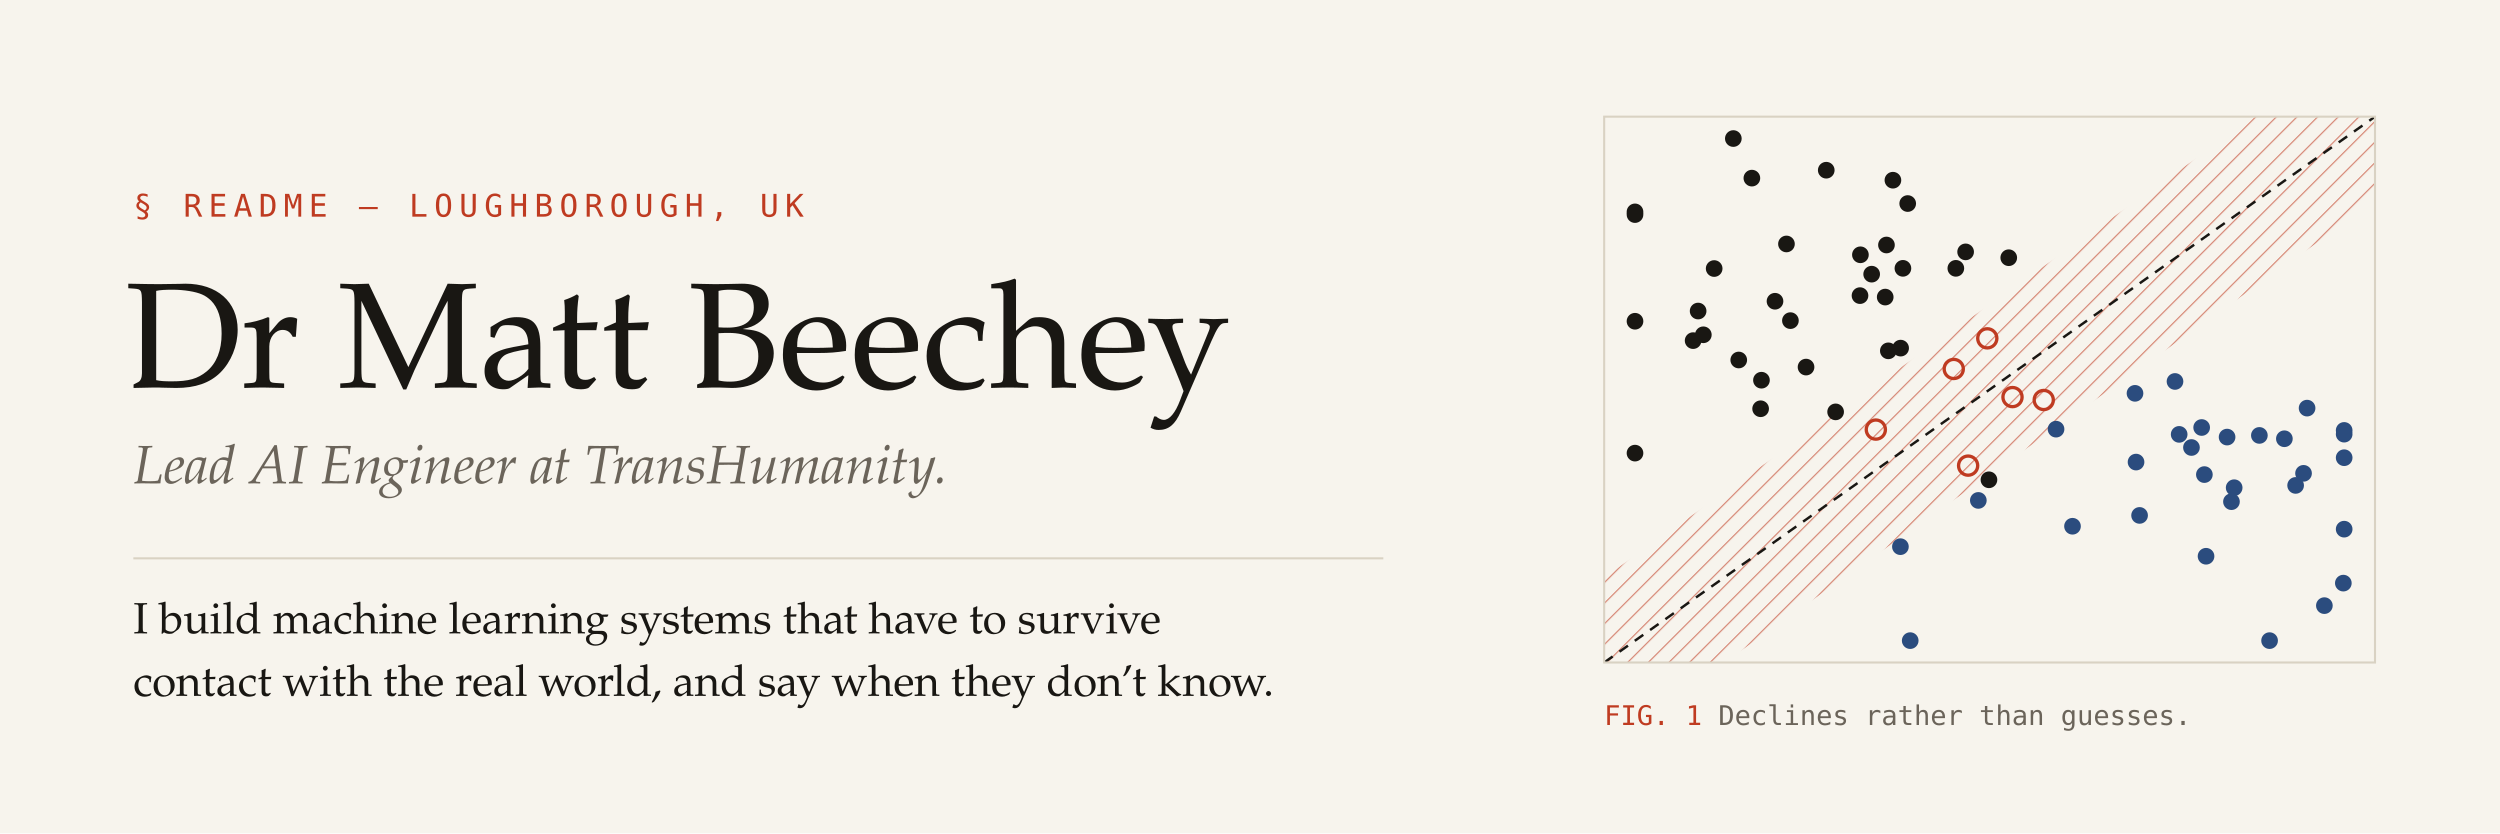
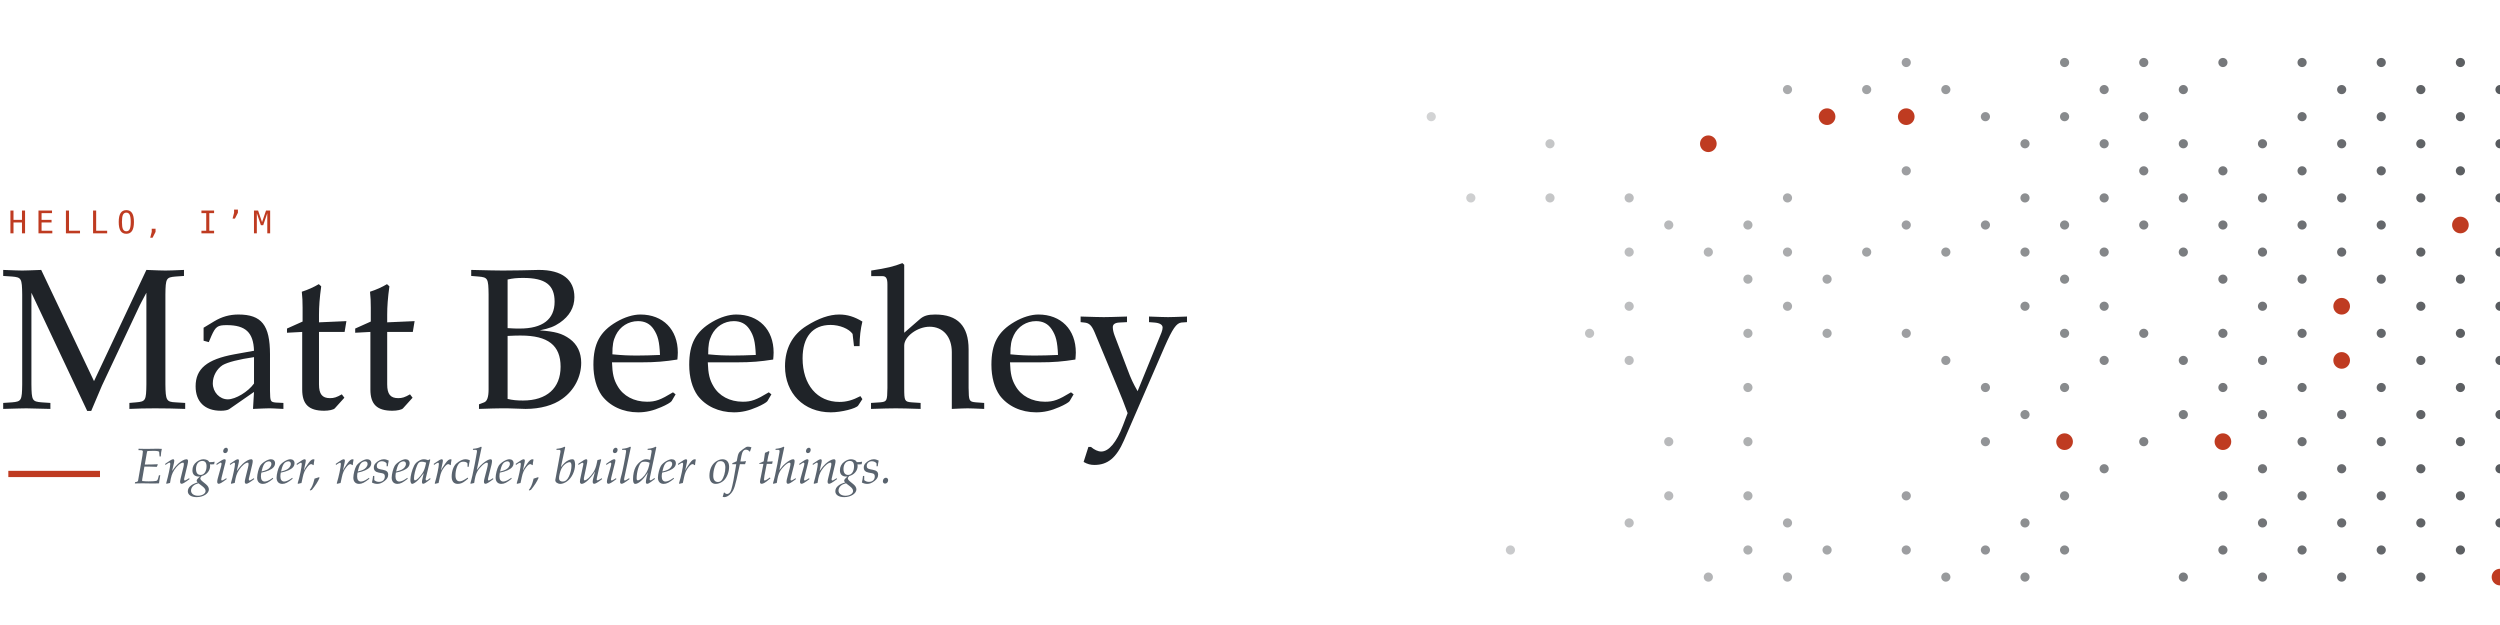
- <svg xmlns="http://www.w3.org/2000/svg" width="1200" height="400" viewBox="0 0 1200 400" role="img" aria-label="Dr Matt Beechey. Lead AI Engineer. Machine learning, evidence theory, and systems that survive the real world.">
-   <rect width="1200" height="400" fill="#F7F4ED" />
-   <defs>
-     <pattern id="h" width="7" height="7" patternUnits="userSpaceOnUse" patternTransform="rotate(45)">
-       <line x1="0" y1="0" x2="0" y2="7" stroke="#BF3B21" stroke-width="1.2" opacity=".55" />
-     </pattern>
-     <clipPath id="c">
-       <rect x="770" y="56" width="370" height="262" />
-     </clipPath>
-   </defs>
-   <text x="64" y="104" font-family="ui-monospace, SFMono-Regular, Menlo, Consolas, monospace" font-size="15" letter-spacing="3" fill="#BF3B21">§ README — LOUGHBOROUGH, UK</text>
-   <text x="60" y="186" font-family="Iowan Old Style, Palatino Linotype, Palatino, Georgia, serif" font-size="72" fill="#191713">Dr Matt Beechey</text>
-   <text x="64" y="232" font-family="Iowan Old Style, Palatino Linotype, Palatino, Georgia, serif" font-style="italic" font-size="26" fill="#6B645A">Lead AI Engineer at TransHumanity.</text>
-   <line x1="64" y1="268" x2="664" y2="268" stroke="#D9D2C3" />
-   <text x="64" y="304" font-family="Iowan Old Style, Palatino Linotype, Palatino, Georgia, serif" font-size="21" fill="#191713">I build machine learning systems that have to survive</text>
-   <text x="64" y="334" font-family="Iowan Old Style, Palatino Linotype, Palatino, Georgia, serif" font-size="21" fill="#191713">contact with the real world, and say when they don’t know.</text>
-   <g clip-path="url(#c)">
-     <polygon points="770.0,358.8 1140.0,96.8 1140.0,15.2 770.0,277.2" fill="url(#h)" />
-     <line x1="770" y1="318" x2="1140" y2="56" stroke="#191713" stroke-width="1.2" stroke-dasharray="5 4" />
-   </g>
-   <rect x="770" y="56" width="370" height="262" fill="none" stroke="#D9D2C3" />
-   <circle cx="857.5" cy="117.1" r="4" fill="#191713" />
-   <circle cx="859.4" cy="153.9" r="4" fill="#191713" />
-   <circle cx="815.1" cy="149.3" r="4" fill="#191713" />
-   <circle cx="943.5" cy="120.9" r="4" fill="#191713" />
-   <circle cx="938.8" cy="128.8" r="4" fill="#191713" />
-   <circle cx="898.4" cy="131.6" r="4" fill="#191713" />
-   <circle cx="784.8" cy="101.7" r="4" fill="#191713" />
-   <circle cx="905.5" cy="117.6" r="4" fill="#191713" />
-   <circle cx="784.8" cy="217.5" r="4" fill="#191713" />
-   <circle cx="817.6" cy="160.7" r="4" fill="#191713" />
-   <circle cx="892.8" cy="141.9" r="4" fill="#191713" />
-   <circle cx="906.4" cy="168.4" r="4" fill="#191713" />
-   <circle cx="893.0" cy="122.3" r="4" fill="#191713" />
-   <circle cx="832.0" cy="66.5" r="4" fill="#191713" />
-   <circle cx="908.6" cy="86.5" r="4" fill="#191713" />
-   <circle cx="834.6" cy="172.8" r="4" fill="#191713" />
-   <circle cx="852.0" cy="144.6" r="4" fill="#191713" />
-   <circle cx="913.4" cy="128.8" r="4" fill="#191713" />
-   <circle cx="845.5" cy="182.5" r="4" fill="#191713" />
-   <circle cx="840.9" cy="85.5" r="4" fill="#191713" />
-   <circle cx="822.8" cy="128.9" r="4" fill="#191713" />
-   <circle cx="900.4" cy="206.2" r="4.6" fill="none" stroke="#BF3B21" stroke-width="1.6" />
-   <circle cx="876.6" cy="81.7" r="4" fill="#191713" />
-   <circle cx="784.8" cy="154.2" r="4" fill="#191713" />
-   <circle cx="866.9" cy="176.2" r="4" fill="#191713" />
-   <circle cx="904.9" cy="142.6" r="4" fill="#191713" />
-   <circle cx="784.8" cy="103.0" r="4" fill="#191713" />
-   <circle cx="915.7" cy="97.7" r="4" fill="#191713" />
-   <circle cx="964.2" cy="123.7" r="4" fill="#191713" />
-   <circle cx="881.1" cy="197.7" r="4" fill="#191713" />
-   <circle cx="912.3" cy="167.1" r="4" fill="#191713" />
-   <circle cx="845.1" cy="196.2" r="4" fill="#191713" />
-   <circle cx="812.7" cy="163.5" r="4" fill="#191713" />
-   <circle cx="954.7" cy="230.3" r="4" fill="#191713" />
-   <circle cx="944.7" cy="223.5" r="4.6" fill="none" stroke="#BF3B21" stroke-width="1.6" />
-   <circle cx="1125.2" cy="208.4" r="4" fill="#2B4C7E" />
-   <circle cx="916.9" cy="307.5" r="4" fill="#2B4C7E" />
-   <circle cx="1058.9" cy="267.0" r="4" fill="#2B4C7E" />
-   <circle cx="966.0" cy="190.6" r="4.6" fill="none" stroke="#BF3B21" stroke-width="1.6" />
-   <circle cx="1105.7" cy="227.2" r="4" fill="#2B4C7E" />
-   <circle cx="1051.9" cy="214.8" r="4" fill="#2B4C7E" />
-   <circle cx="1125.2" cy="206.6" r="4" fill="#2B4C7E" />
-   <circle cx="1069.0" cy="209.8" r="4" fill="#2B4C7E" />
-   <circle cx="937.8" cy="177.1" r="4.6" fill="none" stroke="#BF3B21" stroke-width="1.6" />
-   <circle cx="1096.5" cy="210.6" r="4" fill="#2B4C7E" />
-   <circle cx="912.2" cy="262.4" r="4" fill="#2B4C7E" />
-   <circle cx="1089.4" cy="307.5" r="4" fill="#2B4C7E" />
-   <circle cx="1024.8" cy="188.8" r="4" fill="#2B4C7E" />
-   <circle cx="953.9" cy="162.4" r="4.6" fill="none" stroke="#BF3B21" stroke-width="1.6" />
-   <circle cx="1071.1" cy="240.8" r="4" fill="#2B4C7E" />
-   <circle cx="1056.8" cy="205.2" r="4" fill="#2B4C7E" />
-   <circle cx="1044.0" cy="183.1" r="4" fill="#2B4C7E" />
-   <circle cx="994.8" cy="252.6" r="4" fill="#2B4C7E" />
-   <circle cx="1101.9" cy="233.0" r="4" fill="#2B4C7E" />
-   <circle cx="981.0" cy="192.0" r="4.6" fill="none" stroke="#BF3B21" stroke-width="1.6" />
-   <circle cx="1125.2" cy="254.0" r="4" fill="#2B4C7E" />
-   <circle cx="949.6" cy="240.2" r="4" fill="#2B4C7E" />
-   <circle cx="1027.0" cy="247.4" r="4" fill="#2B4C7E" />
-   <circle cx="1124.8" cy="279.9" r="4" fill="#2B4C7E" />
-   <circle cx="1115.7" cy="290.7" r="4" fill="#2B4C7E" />
-   <circle cx="986.9" cy="206.0" r="4" fill="#2B4C7E" />
-   <circle cx="1107.4" cy="195.9" r="4" fill="#2B4C7E" />
-   <circle cx="1058.1" cy="227.8" r="4" fill="#2B4C7E" />
-   <circle cx="1046.0" cy="208.5" r="4" fill="#2B4C7E" />
-   <circle cx="1025.3" cy="221.8" r="4" fill="#2B4C7E" />
-   <circle cx="1072.4" cy="234.1" r="4" fill="#2B4C7E" />
-   <circle cx="1084.5" cy="209.0" r="4" fill="#2B4C7E" />
-   <circle cx="1125.2" cy="219.7" r="4" fill="#2B4C7E" />
-   <text x="770" y="348" font-family="ui-monospace, SFMono-Regular, Menlo, Consolas, monospace" font-size="13" fill="#6B645A">
-     <tspan fill="#BF3B21">FIG. 1</tspan>  Declines rather than guesses.</text>
+ <svg xmlns="http://www.w3.org/2000/svg" width="1200" height="300" viewBox="0 0 1200 300" role="img" aria-label="Matt Beechey">
+   <circle cx="687" cy="56" r="2.2" fill="#1F2328" opacity="0.2" />
+   <circle cx="706" cy="95" r="2.2" fill="#1F2328" opacity="0.22" />
+   <circle cx="725" cy="264" r="2.2" fill="#1F2328" opacity="0.24" />
+   <circle cx="744" cy="69" r="2.2" fill="#1F2328" opacity="0.26" />
+   <circle cx="744" cy="95" r="2.2" fill="#1F2328" opacity="0.26" />
+   <circle cx="763" cy="160" r="2.2" fill="#1F2328" opacity="0.28" />
+   <circle cx="782" cy="95" r="2.2" fill="#1F2328" opacity="0.3" />
+   <circle cx="782" cy="121" r="2.2" fill="#1F2328" opacity="0.3" />
+   <circle cx="782" cy="147" r="2.2" fill="#1F2328" opacity="0.3" />
+   <circle cx="782" cy="173" r="2.2" fill="#1F2328" opacity="0.3" />
+   <circle cx="782" cy="251" r="2.2" fill="#1F2328" opacity="0.3" />
+   <circle cx="801" cy="108" r="2.2" fill="#1F2328" opacity="0.32" />
+   <circle cx="801" cy="212" r="2.2" fill="#1F2328" opacity="0.32" />
+   <circle cx="801" cy="238" r="2.2" fill="#1F2328" opacity="0.32" />
+   <circle cx="820" cy="69" r="4" fill="#BF3B21" />
+   <circle cx="820" cy="121" r="2.2" fill="#1F2328" opacity="0.34" />
+   <circle cx="820" cy="277" r="2.2" fill="#1F2328" opacity="0.34" />
+   <circle cx="839" cy="108" r="2.2" fill="#1F2328" opacity="0.36" />
+   <circle cx="839" cy="134" r="2.2" fill="#1F2328" opacity="0.36" />
+   <circle cx="839" cy="160" r="2.2" fill="#1F2328" opacity="0.36" />
+   <circle cx="839" cy="186" r="2.2" fill="#1F2328" opacity="0.36" />
+   <circle cx="839" cy="212" r="2.2" fill="#1F2328" opacity="0.36" />
+   <circle cx="839" cy="238" r="2.2" fill="#1F2328" opacity="0.36" />
+   <circle cx="839" cy="264" r="2.2" fill="#1F2328" opacity="0.36" />
+   <circle cx="858" cy="43" r="2.2" fill="#1F2328" opacity="0.38" />
+   <circle cx="858" cy="95" r="2.2" fill="#1F2328" opacity="0.38" />
+   <circle cx="858" cy="121" r="2.2" fill="#1F2328" opacity="0.38" />
+   <circle cx="858" cy="147" r="2.2" fill="#1F2328" opacity="0.38" />
+   <circle cx="858" cy="251" r="2.2" fill="#1F2328" opacity="0.38" />
+   <circle cx="858" cy="277" r="2.2" fill="#1F2328" opacity="0.38" />
+   <circle cx="877" cy="56" r="4" fill="#BF3B21" />
+   <circle cx="877" cy="134" r="2.2" fill="#1F2328" opacity="0.4" />
+   <circle cx="877" cy="160" r="2.2" fill="#1F2328" opacity="0.4" />
+   <circle cx="877" cy="264" r="2.2" fill="#1F2328" opacity="0.4" />
+   <circle cx="896" cy="43" r="2.2" fill="#1F2328" opacity="0.42" />
+   <circle cx="896" cy="121" r="2.2" fill="#1F2328" opacity="0.42" />
+   <circle cx="915" cy="30" r="2.2" fill="#1F2328" opacity="0.44" />
+   <circle cx="915" cy="56" r="4" fill="#BF3B21" />
+   <circle cx="915" cy="82" r="2.2" fill="#1F2328" opacity="0.44" />
+   <circle cx="915" cy="108" r="2.2" fill="#1F2328" opacity="0.44" />
+   <circle cx="915" cy="160" r="2.2" fill="#1F2328" opacity="0.44" />
+   <circle cx="915" cy="238" r="2.2" fill="#1F2328" opacity="0.44" />
+   <circle cx="915" cy="264" r="2.2" fill="#1F2328" opacity="0.44" />
+   <circle cx="934" cy="43" r="2.2" fill="#1F2328" opacity="0.46" />
+   <circle cx="934" cy="121" r="2.2" fill="#1F2328" opacity="0.46" />
+   <circle cx="934" cy="173" r="2.2" fill="#1F2328" opacity="0.46" />
+   <circle cx="934" cy="277" r="2.2" fill="#1F2328" opacity="0.46" />
+   <circle cx="953" cy="56" r="2.2" fill="#1F2328" opacity="0.49" />
+   <circle cx="953" cy="108" r="2.2" fill="#1F2328" opacity="0.49" />
+   <circle cx="953" cy="186" r="2.2" fill="#1F2328" opacity="0.49" />
+   <circle cx="953" cy="212" r="2.2" fill="#1F2328" opacity="0.49" />
+   <circle cx="953" cy="264" r="2.2" fill="#1F2328" opacity="0.49" />
+   <circle cx="972" cy="69" r="2.2" fill="#1F2328" opacity="0.51" />
+   <circle cx="972" cy="95" r="2.2" fill="#1F2328" opacity="0.51" />
+   <circle cx="972" cy="121" r="2.2" fill="#1F2328" opacity="0.51" />
+   <circle cx="972" cy="147" r="2.2" fill="#1F2328" opacity="0.51" />
+   <circle cx="972" cy="199" r="2.2" fill="#1F2328" opacity="0.51" />
+   <circle cx="972" cy="251" r="2.2" fill="#1F2328" opacity="0.51" />
+   <circle cx="972" cy="277" r="2.2" fill="#1F2328" opacity="0.51" />
+   <circle cx="991" cy="30" r="2.2" fill="#1F2328" opacity="0.53" />
+   <circle cx="991" cy="56" r="2.2" fill="#1F2328" opacity="0.53" />
+   <circle cx="991" cy="108" r="2.2" fill="#1F2328" opacity="0.53" />
+   <circle cx="991" cy="134" r="2.2" fill="#1F2328" opacity="0.53" />
+   <circle cx="991" cy="160" r="2.2" fill="#1F2328" opacity="0.53" />
+   <circle cx="991" cy="186" r="2.2" fill="#1F2328" opacity="0.53" />
+   <circle cx="991" cy="212" r="4" fill="#BF3B21" />
+   <circle cx="991" cy="238" r="2.2" fill="#1F2328" opacity="0.53" />
+   <circle cx="991" cy="264" r="2.2" fill="#1F2328" opacity="0.53" />
+   <circle cx="1010" cy="43" r="2.2" fill="#1F2328" opacity="0.55" />
+   <circle cx="1010" cy="69" r="2.2" fill="#1F2328" opacity="0.55" />
+   <circle cx="1010" cy="95" r="2.2" fill="#1F2328" opacity="0.55" />
+   <circle cx="1010" cy="121" r="2.2" fill="#1F2328" opacity="0.55" />
+   <circle cx="1010" cy="147" r="2.2" fill="#1F2328" opacity="0.55" />
+   <circle cx="1010" cy="173" r="2.2" fill="#1F2328" opacity="0.55" />
+   <circle cx="1010" cy="225" r="2.2" fill="#1F2328" opacity="0.55" />
+   <circle cx="1029" cy="30" r="2.2" fill="#1F2328" opacity="0.57" />
+   <circle cx="1029" cy="56" r="2.2" fill="#1F2328" opacity="0.57" />
+   <circle cx="1029" cy="82" r="2.2" fill="#1F2328" opacity="0.57" />
+   <circle cx="1029" cy="108" r="2.2" fill="#1F2328" opacity="0.57" />
+   <circle cx="1029" cy="160" r="2.2" fill="#1F2328" opacity="0.57" />
+   <circle cx="1029" cy="212" r="2.2" fill="#1F2328" opacity="0.57" />
+   <circle cx="1048" cy="43" r="2.2" fill="#1F2328" opacity="0.59" />
+   <circle cx="1048" cy="69" r="2.2" fill="#1F2328" opacity="0.59" />
+   <circle cx="1048" cy="95" r="2.2" fill="#1F2328" opacity="0.59" />
+   <circle cx="1048" cy="121" r="2.2" fill="#1F2328" opacity="0.59" />
+   <circle cx="1048" cy="173" r="2.2" fill="#1F2328" opacity="0.59" />
+   <circle cx="1048" cy="199" r="2.2" fill="#1F2328" opacity="0.59" />
+   <circle cx="1048" cy="277" r="2.2" fill="#1F2328" opacity="0.59" />
+   <circle cx="1067" cy="30" r="2.2" fill="#1F2328" opacity="0.61" />
+   <circle cx="1067" cy="82" r="2.2" fill="#1F2328" opacity="0.61" />
+   <circle cx="1067" cy="108" r="2.2" fill="#1F2328" opacity="0.61" />
+   <circle cx="1067" cy="134" r="2.2" fill="#1F2328" opacity="0.61" />
+   <circle cx="1067" cy="160" r="2.2" fill="#1F2328" opacity="0.61" />
+   <circle cx="1067" cy="186" r="2.2" fill="#1F2328" opacity="0.61" />
+   <circle cx="1067" cy="212" r="4" fill="#BF3B21" />
+   <circle cx="1067" cy="238" r="2.2" fill="#1F2328" opacity="0.61" />
+   <circle cx="1067" cy="264" r="2.2" fill="#1F2328" opacity="0.61" />
+   <circle cx="1086" cy="69" r="2.2" fill="#1F2328" opacity="0.63" />
+   <circle cx="1086" cy="95" r="2.2" fill="#1F2328" opacity="0.63" />
+   <circle cx="1086" cy="121" r="2.2" fill="#1F2328" opacity="0.63" />
+   <circle cx="1086" cy="147" r="2.2" fill="#1F2328" opacity="0.63" />
+   <circle cx="1086" cy="173" r="2.2" fill="#1F2328" opacity="0.63" />
+   <circle cx="1086" cy="199" r="2.2" fill="#1F2328" opacity="0.63" />
+   <circle cx="1086" cy="225" r="2.2" fill="#1F2328" opacity="0.63" />
+   <circle cx="1086" cy="251" r="2.2" fill="#1F2328" opacity="0.63" />
+   <circle cx="1086" cy="277" r="2.2" fill="#1F2328" opacity="0.63" />
+   <circle cx="1105" cy="30" r="2.2" fill="#1F2328" opacity="0.65" />
+   <circle cx="1105" cy="56" r="2.2" fill="#1F2328" opacity="0.65" />
+   <circle cx="1105" cy="82" r="2.2" fill="#1F2328" opacity="0.65" />
+   <circle cx="1105" cy="108" r="2.2" fill="#1F2328" opacity="0.65" />
+   <circle cx="1105" cy="134" r="2.2" fill="#1F2328" opacity="0.65" />
+   <circle cx="1105" cy="160" r="2.2" fill="#1F2328" opacity="0.65" />
+   <circle cx="1105" cy="186" r="2.2" fill="#1F2328" opacity="0.65" />
+   <circle cx="1105" cy="212" r="2.2" fill="#1F2328" opacity="0.65" />
+   <circle cx="1105" cy="238" r="2.2" fill="#1F2328" opacity="0.65" />
+   <circle cx="1105" cy="264" r="2.2" fill="#1F2328" opacity="0.65" />
+   <circle cx="1124" cy="43" r="2.2" fill="#1F2328" opacity="0.67" />
+   <circle cx="1124" cy="69" r="2.2" fill="#1F2328" opacity="0.67" />
+   <circle cx="1124" cy="95" r="2.2" fill="#1F2328" opacity="0.67" />
+   <circle cx="1124" cy="121" r="2.2" fill="#1F2328" opacity="0.67" />
+   <circle cx="1124" cy="147" r="4" fill="#BF3B21" />
+   <circle cx="1124" cy="173" r="4" fill="#BF3B21" />
+   <circle cx="1124" cy="199" r="2.2" fill="#1F2328" opacity="0.67" />
+   <circle cx="1124" cy="225" r="2.2" fill="#1F2328" opacity="0.67" />
+   <circle cx="1124" cy="251" r="2.2" fill="#1F2328" opacity="0.67" />
+   <circle cx="1124" cy="277" r="2.2" fill="#1F2328" opacity="0.67" />
+   <circle cx="1143" cy="30" r="2.2" fill="#1F2328" opacity="0.69" />
+   <circle cx="1143" cy="56" r="2.2" fill="#1F2328" opacity="0.69" />
+   <circle cx="1143" cy="82" r="2.2" fill="#1F2328" opacity="0.69" />
+   <circle cx="1143" cy="108" r="2.2" fill="#1F2328" opacity="0.69" />
+   <circle cx="1143" cy="134" r="2.2" fill="#1F2328" opacity="0.69" />
+   <circle cx="1143" cy="160" r="2.2" fill="#1F2328" opacity="0.69" />
+   <circle cx="1143" cy="186" r="2.2" fill="#1F2328" opacity="0.69" />
+   <circle cx="1143" cy="212" r="2.2" fill="#1F2328" opacity="0.69" />
+   <circle cx="1143" cy="238" r="2.2" fill="#1F2328" opacity="0.69" />
+   <circle cx="1143" cy="264" r="2.2" fill="#1F2328" opacity="0.69" />
+   <circle cx="1162" cy="43" r="2.2" fill="#1F2328" opacity="0.71" />
+   <circle cx="1162" cy="69" r="2.2" fill="#1F2328" opacity="0.71" />
+   <circle cx="1162" cy="95" r="2.2" fill="#1F2328" opacity="0.71" />
+   <circle cx="1162" cy="121" r="2.2" fill="#1F2328" opacity="0.71" />
+   <circle cx="1162" cy="147" r="2.2" fill="#1F2328" opacity="0.71" />
+   <circle cx="1162" cy="173" r="2.2" fill="#1F2328" opacity="0.71" />
+   <circle cx="1162" cy="199" r="2.2" fill="#1F2328" opacity="0.71" />
+   <circle cx="1162" cy="225" r="2.2" fill="#1F2328" opacity="0.71" />
+   <circle cx="1162" cy="251" r="2.2" fill="#1F2328" opacity="0.71" />
+   <circle cx="1162" cy="277" r="2.2" fill="#1F2328" opacity="0.71" />
+   <circle cx="1181" cy="30" r="2.2" fill="#1F2328" opacity="0.73" />
+   <circle cx="1181" cy="56" r="2.2" fill="#1F2328" opacity="0.73" />
+   <circle cx="1181" cy="82" r="2.2" fill="#1F2328" opacity="0.73" />
+   <circle cx="1181" cy="108" r="4" fill="#BF3B21" />
+   <circle cx="1181" cy="134" r="2.2" fill="#1F2328" opacity="0.73" />
+   <circle cx="1181" cy="160" r="2.2" fill="#1F2328" opacity="0.73" />
+   <circle cx="1181" cy="186" r="2.2" fill="#1F2328" opacity="0.73" />
+   <circle cx="1181" cy="212" r="2.2" fill="#1F2328" opacity="0.73" />
+   <circle cx="1181" cy="238" r="2.2" fill="#1F2328" opacity="0.73" />
+   <circle cx="1181" cy="264" r="2.2" fill="#1F2328" opacity="0.73" />
+   <circle cx="1200" cy="43" r="2.2" fill="#1F2328" opacity="0.75" />
+   <circle cx="1200" cy="69" r="2.2" fill="#1F2328" opacity="0.75" />
+   <circle cx="1200" cy="95" r="2.2" fill="#1F2328" opacity="0.75" />
+   <circle cx="1200" cy="121" r="2.2" fill="#1F2328" opacity="0.75" />
+   <circle cx="1200" cy="147" r="2.2" fill="#1F2328" opacity="0.75" />
+   <circle cx="1200" cy="173" r="2.2" fill="#1F2328" opacity="0.75" />
+   <circle cx="1200" cy="199" r="2.2" fill="#1F2328" opacity="0.75" />
+   <circle cx="1200" cy="225" r="2.2" fill="#1F2328" opacity="0.75" />
+   <circle cx="1200" cy="251" r="2.2" fill="#1F2328" opacity="0.75" />
+   <circle cx="1200" cy="277" r="4" fill="#BF3B21" />
+   <text x="4" y="112" font-family="ui-monospace, SFMono-Regular, Menlo, Consolas, monospace" font-size="15" letter-spacing="4" fill="#BF3B21">HELLO, I’M</text>
+   <text x="0" y="196" font-family="Iowan Old Style, Palatino Linotype, Palatino, Georgia, serif" font-size="96" fill="#1F2328">Matt Beechey</text>
+   <rect x="4" y="226" width="44" height="3" fill="#BF3B21" />
+   <text x="64" y="232" font-family="Iowan Old Style, Palatino Linotype, Palatino, Georgia, serif" font-style="italic" font-size="24" fill="#59636E">Engineer, researcher, builder of things.</text>
</svg>
